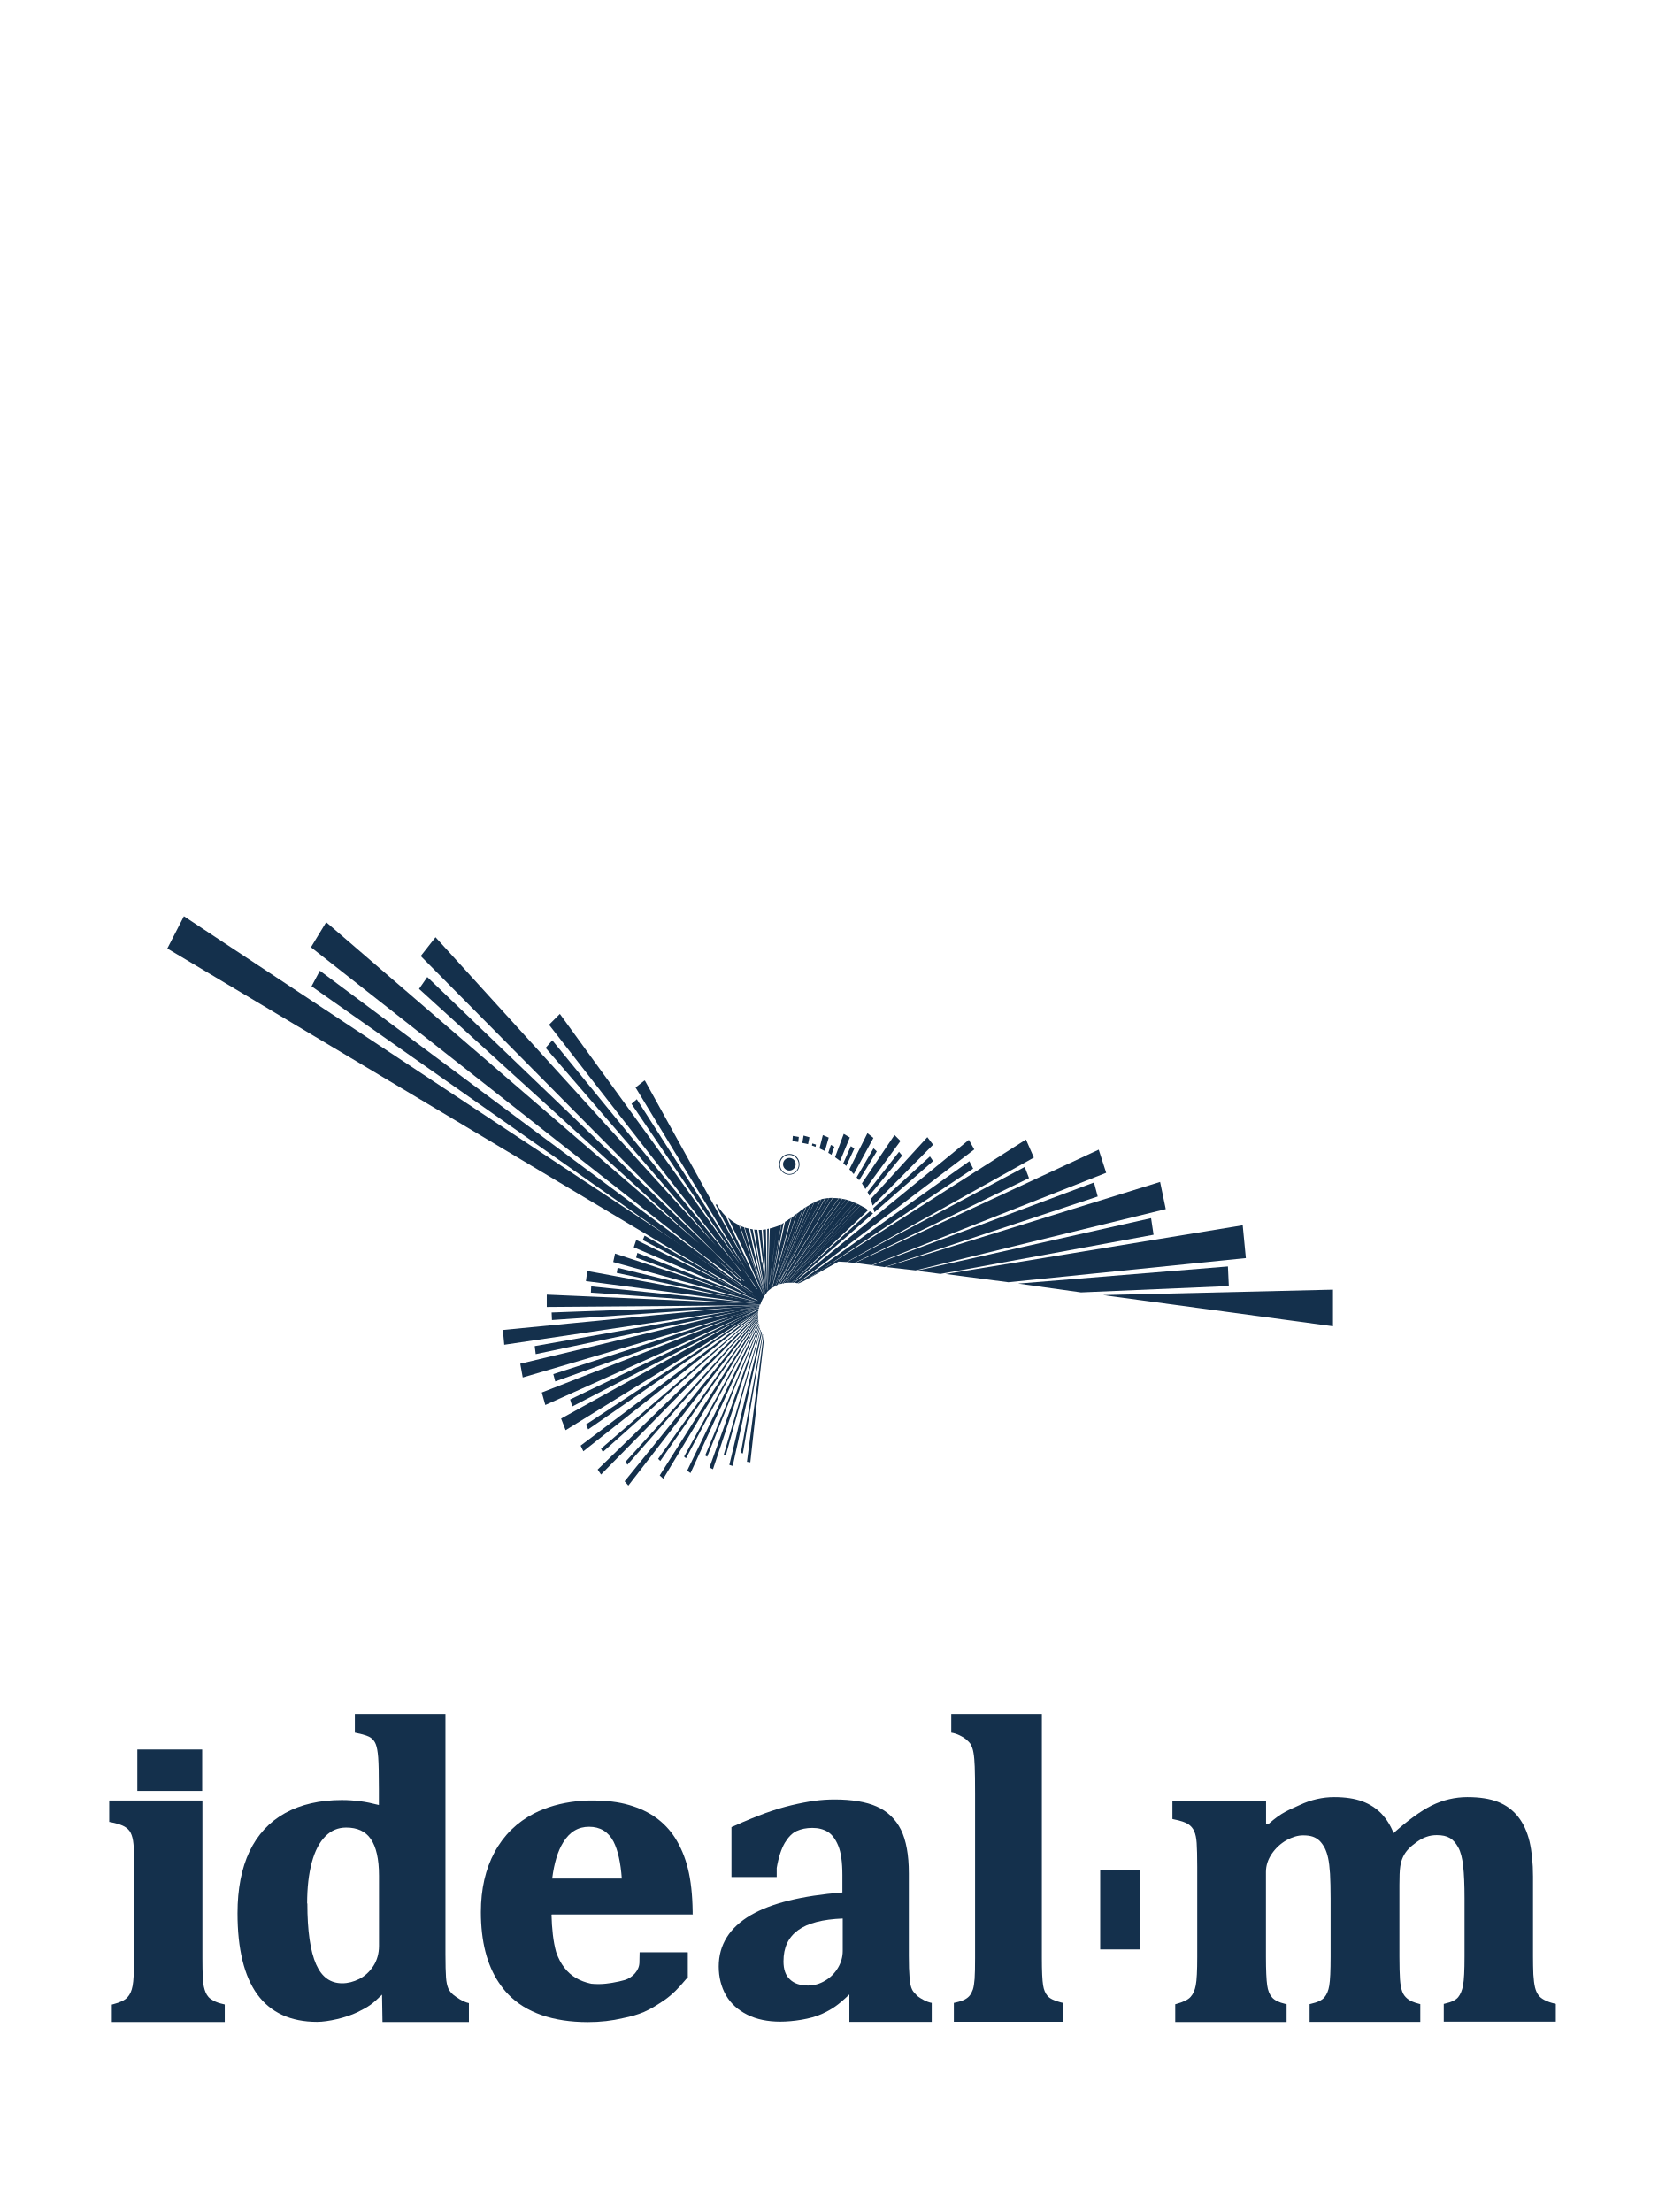
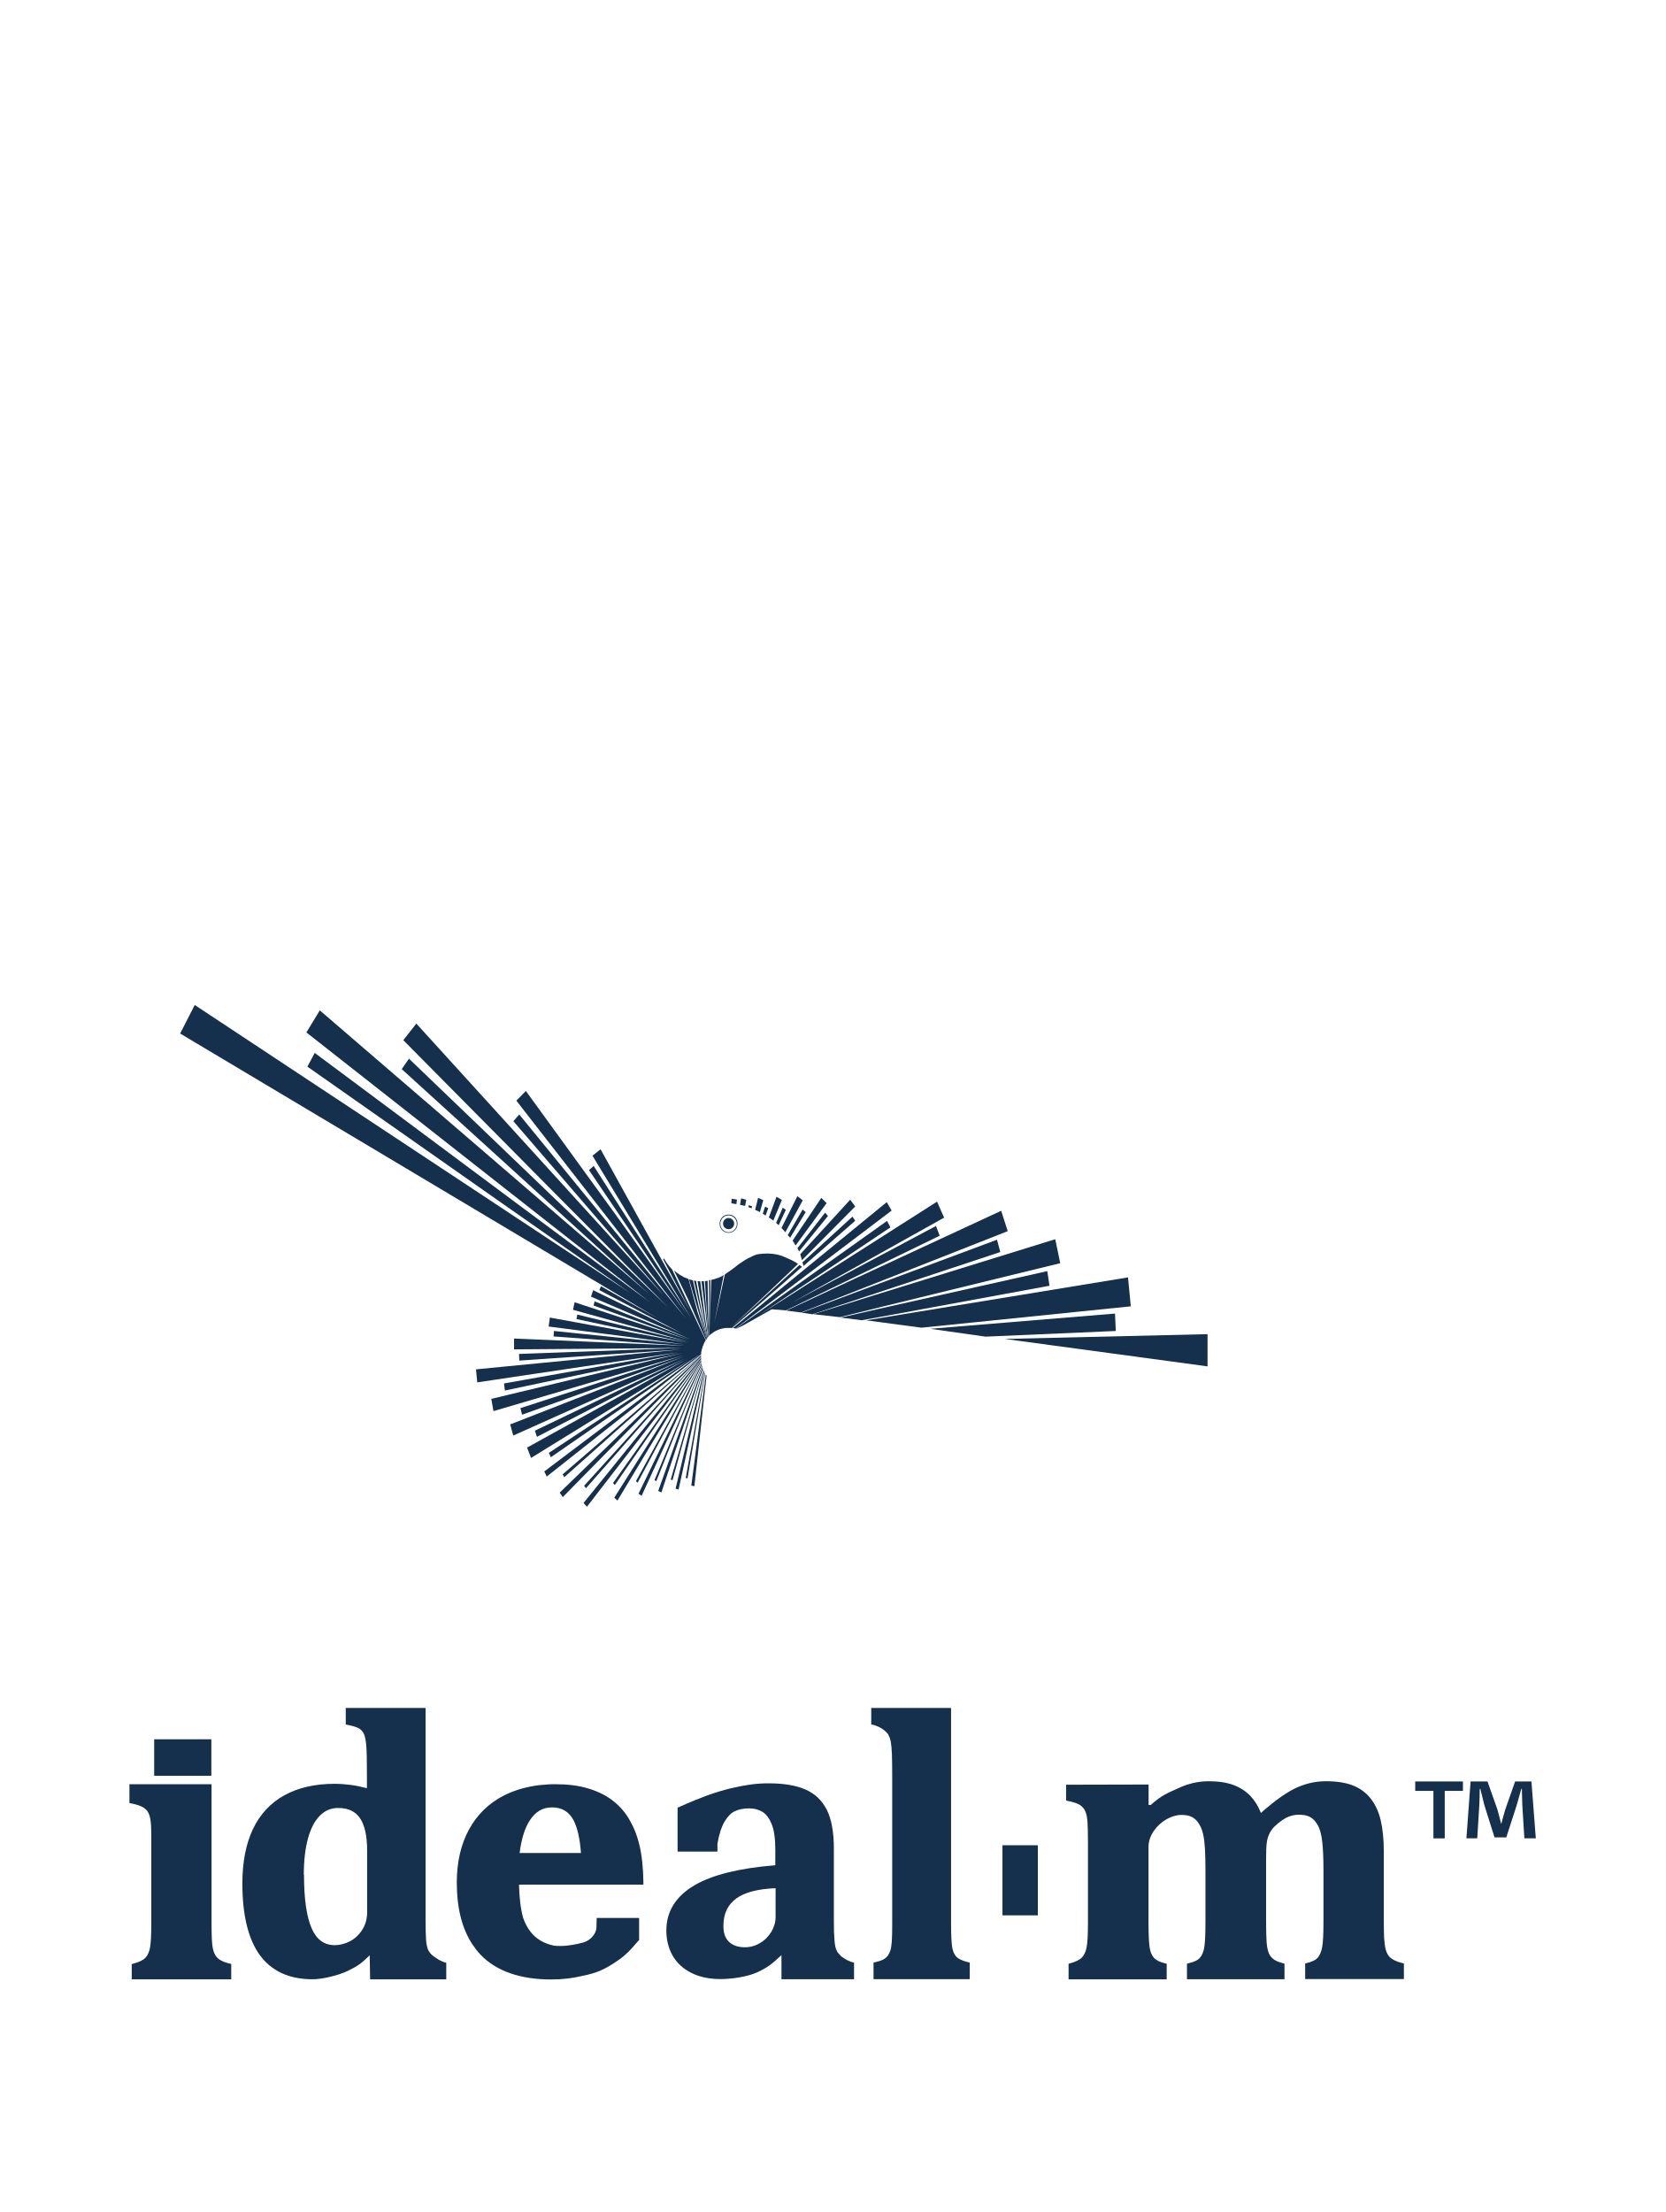
- <svg xmlns="http://www.w3.org/2000/svg" id="Layer_2" data-name="Layer 2" viewBox="0 0 147.58 196.04">
+ <svg xmlns="http://www.w3.org/2000/svg" id="Layer_2" data-name="Layer 2" viewBox="0 0 167.5 222.5">
  <g id="Layer_1-2" data-name="Layer 1">
    <g>
-       <rect x="97.51" y="165.72" width="3.56" height="7.05" fill="#14304C" />
-       <g>
-         <path d="M18.95,177.33c-.21-.11-.36-.22-.47-.34-.11-.13-.2-.27-.26-.42s-.12-.33-.16-.53-.07-.5-.09-.88c-.02-.39-.03-.94-.03-1.65v-13.94h-8.26v1.9l.12.02c.44.08.8.19,1.07.31.25.11.46.27.61.47.15.21.25.5.31.85.06.38.09.88.09,1.49v8.91c0,1.2-.04,2.04-.13,2.49-.08.43-.23.77-.46,1.01-.22.25-.65.45-1.26.61l-.12.03v1.54h10.01v-1.55l-.12-.03c-.36-.08-.65-.18-.86-.3Z" fill="#14304C" />
-         <rect x="12.17" y="155.05" width="5.75" height="3.67" fill="#14304C" />
-       </g>
-       <path d="M28.11,179.19c.94,0,2.56-.36,3.58-.86.97-.48,1.29-.69,2.17-1.55l.04,2.42h7.66v-1.67c-.56-.12-1.12-.53-1.36-.72-.2-.16-.37-.37-.47-.59-.1-.24-.17-.56-.2-.97-.03-.42-.05-1.12-.05-2.06v-21.29h-8.03v1.66l.19.04c.74.15,1.07.3,1.21.4.2.14.35.32.45.57.11.27.18.67.22,1.19.04.54.06,1.49.06,2.82v1.39c-.62-.16-1.16-.27-1.63-.33-.54-.07-1.1-.11-1.65-.11-1.95,0-3.64.39-5.02,1.15-1.4.77-2.46,1.92-3.17,3.41-.7,1.48-1.06,3.32-1.06,5.47,0,3.17.59,5.59,1.75,7.19,1.18,1.62,2.96,2.44,5.31,2.44ZM27.22,168.7c0-1.4.14-2.64.42-3.66.27-1,.67-1.77,1.2-2.3.52-.52,1.12-.77,1.84-.77.99,0,1.71.33,2.18,1.01.48.69.73,1.78.73,3.24v6.24c0,.67-.17,1.27-.5,1.78-.34.52-.76.9-1.25,1.15-.5.25-1.01.38-1.51.38-1.05,0-1.81-.55-2.31-1.67-.52-1.17-.78-2.99-.78-5.4h0Z" fill="#14304C" />
-       <path d="M86.03,154.61c.11.17.2.42.25.73.06.33.09.75.11,1.24.02.5.03,1.29.03,2.36v14.6c0,.79-.01,1.4-.04,1.83-.03.41-.08.72-.15.94-.08.22-.17.4-.27.53-.1.13-.24.25-.42.35-.19.11-.47.2-.82.28l-.18.04v1.67h9.68v-1.67l-.18-.04c-.59-.15-.99-.34-1.19-.57-.2-.23-.34-.55-.4-.95-.07-.43-.11-1.24-.11-2.41v-21.64h-8.03v1.66c.5.07,1.05.37,1.29.57.18.15.34.31.45.48Z" fill="#14304C" />
-       <path d="M66.54,169.73c-1.88,1.1-2.84,2.63-2.84,4.55,0,.95.22,1.81.64,2.55.43.74,1.07,1.32,1.9,1.73h0s0,0,0,0c.82.41,1.8.61,2.91.61s2.69-.22,3.69-.68c.95-.44,1.44-.78,2.44-1.73v2.43h7.3v-1.68c-.46-.07-1.02-.42-1.19-.55-.14-.1-.25-.25-.36-.36s-.19-.25-.26-.44c-.07-.2-.13-.51-.16-.94-.04-.44-.06-1.07-.06-1.89v-7.32c0-1.62-.24-2.92-.7-3.85-.48-.95-1.2-1.64-2.16-2.06-.93-.41-2.19-.62-3.72-.62-.59,0-1.2.04-1.79.12-.59.08-1.27.21-2.03.39-.74.18-1.51.41-2.29.69-.76.28-1.74.67-2.89,1.19l-.14.06v4.42h4.01v-.8c.16-.95.41-1.7.72-2.23.31-.51.66-.87,1.04-1.04.39-.18.86-.28,1.4-.28s.99.12,1.37.35c.37.23.68.64.92,1.22.25.6.37,1.47.37,2.6v1.55c-3.59.29-6.33.96-8.12,2.01ZM74.69,170.04v2.86c0,.53-.14,1.03-.42,1.5-.28.47-.66.86-1.14,1.14-.48.29-.99.43-1.52.43-.69,0-1.23-.18-1.61-.55-.38-.36-.56-.88-.56-1.59,0-1.23.42-2.13,1.3-2.77h0c.85-.62,2.18-.96,3.95-1.03Z" fill="#14304C" />
-       <path d="M61.39,169.65v-.24c-.02-1.48-.16-2.76-.42-3.8-.25-1.03-.65-1.96-1.16-2.76-.44-.68-1-1.27-1.66-1.75-.66-.48-1.47-.86-2.4-1.13h0s0,0,0,0c-.92-.27-2-.4-3.21-.4h0s-.06,0-.09,0c-.21,0-.43,0-.64.02-.21.01-.41.03-.61.05-.03,0-.06,0-.09,0-1.39.15-2.66.51-3.78,1.08-1.5.77-2.68,1.92-3.49,3.42-.81,1.49-1.22,3.28-1.22,5.32,0,2.59.54,4.68,1.59,6.25.25.37.52.72.83,1.04,1.57,1.62,3.96,2.46,7.07,2.46,1.11,0,2.14-.12,3.1-.35.67-.13,1.31-.31,1.85-.54.63-.27,1.23-.65,1.87-1.09.67-.47,1.18-1,1.76-1.69.04-.05.08-.1.13-.15l.07-.07.07-.07v-2.21l-.03-.02h-4.24l-.02.95c-.03.69-.63,1.31-1.29,1.51-.59.17-1.57.36-2.26.36-.27,0-.51,0-.73-.03-1.01-.22-1.81-.68-2.37-1.42-.3-.38-.54-.84-.73-1.39-.26-.93-.38-2.08-.41-3.3l.03-.03h12.51ZM52.21,161.9c.97,0,1.71.43,2.17,1.32.38.75.63,1.85.73,3.27h-6.17c.17-1.35.49-2.43.97-3.2.58-.94,1.33-1.39,2.3-1.39Z" fill="#14304C" />
-       <path d="M103.91,159.62v1.59l.12.03c.62.12,1.05.27,1.29.43.23.16.41.36.52.62.12.26.19.62.22,1.05.03.45.05,1.16.05,2.12v7.98c0,1.21-.04,2.06-.13,2.51-.08.43-.23.78-.46,1.03-.22.25-.64.45-1.25.62l-.11.03v1.57h9.87v-1.57l-.12-.03c-.56-.13-.96-.33-1.17-.58-.22-.25-.37-.61-.43-1.07-.07-.48-.11-1.32-.11-2.53v-7.52c0-.57.18-1.11.52-1.61.35-.51.79-.91,1.3-1.2.51-.28,1.01-.43,1.47-.43.35,0,.65.04.87.12.22.08.42.2.59.36.16.16.31.36.45.62.13.26.24.57.31.91.08.35.13.82.17,1.4.03.59.05,1.32.05,2.16v5.2c0,1.23-.04,2.09-.12,2.55-.07.44-.22.79-.43,1.04-.21.25-.61.44-1.19.57l-.12.03v1.57h9.81v-1.57l-.11-.03c-.47-.12-.82-.27-1.03-.45-.21-.17-.37-.38-.46-.64-.1-.27-.17-.63-.2-1.08-.03-.46-.05-1.13-.05-2.01v-6.34c0-.75.02-1.3.07-1.63.04-.32.13-.61.25-.87s.28-.49.48-.7.45-.42.75-.63c.28-.2.57-.36.85-.45.28-.1.58-.15.91-.15.48,0,.86.08,1.15.25.29.16.54.45.75.83.22.39.36.95.44,1.66.08.72.12,1.67.12,2.83v5.2c0,1.21-.04,2.07-.13,2.54-.08.45-.23.8-.43,1.05-.2.25-.59.44-1.16.57l-.12.03v1.57h9.93v-1.57l-.12-.03c-.34-.08-.64-.19-.89-.32-.23-.12-.41-.26-.53-.43-.13-.17-.23-.4-.3-.67-.07-.29-.12-.67-.15-1.16-.02-.49-.03-1.03-.03-1.59v-7.09c0-1.2-.11-2.25-.31-3.11-.21-.87-.55-1.61-1.02-2.2s-1.07-1.03-1.79-1.31c-.71-.28-1.62-.42-2.7-.42s-2.16.25-3.17.75c-.96.48-2.09,1.3-3.37,2.44-.27-.69-.63-1.25-1.05-1.7-.47-.49-1.04-.86-1.71-1.11-.67-.25-1.51-.38-2.51-.38s-2.05.23-3.04.7c-.96.45-1.58.62-2.78,1.69h-.21v-2.06" fill="#14304C" />
+       <path d="M74.08,121.12l.05-.46-.53-.08-.03.46c.17.02.34.05.51.08h0Z" fill="#14304c" />
+       <polygon points="75.07 120.68 74.55 120.54 74.44 121.19 74.95 121.3 75.07 120.68" fill="#14304c" />
+       <polygon points="76.78 120.72 76.26 120.49 75.96 121.69 76.44 121.92 76.78 120.72" fill="#14304c" />
+       <path d="M77.79,122.78l.86-2.08-.54-.32-.77,2.07c.15.1.3.21.44.32h0Z" fill="#14304c" />
+       <path d="M79,123.95h0s1.75-3.21,1.75-3.21l-.54-.42-1.6,3.2c.13.14.27.28.39.43Z" fill="#14304c" />
+       <path d="M79.85,124.98c.06.1.12.19.18.3h0s3.12-4.26,3.12-4.26l-.53-.53-2.89,4.3c.04.07.08.13.12.19Z" fill="#14304c" />
+       <polygon points="80.67 126.76 86.03 121.35 85.52 120.68 80.5 126.16 80.67 126.76" fill="#14304c" />
+       <polygon points="113.47 128.49 92.41 131.94 87.13 132.81 92.7 133.55 113.75 131.4 113.47 128.49" fill="#14304c" />
+       <polygon points="75.65 121.33 75.32 121.23 75.28 121.42 75.61 121.54 75.65 121.33" fill="#14304c" />
+       <path d="M77.02,122.25h0s.26-.72.26-.72l-.32-.15-.23.71c.09.05.18.1.28.17Z" fill="#14304c" />
+       <path d="M78.33,123.24h0s.72-1.55.72-1.55l-.31-.21-.67,1.53c.09.08.18.16.26.23Z" fill="#14304c" />
+       <path d="M79.25,124.25s.04.05.08.09l.02.02c.05.06.11.12.13.14h0s1.56-2.57,1.56-2.57l-.3-.27-1.5,2.58Z" fill="#14304c" />
+       <polygon points="80.22 125.55 80.38 125.88 83.29 122.31 83 121.98 80.22 125.55" fill="#14304c" />
+       <path d="M80.72,126.97c.02.06.03.12.05.17.02.06.03.13.06.2h0s5.2-4.55,5.2-4.55l-.28-.41-5.02,4.59Z" fill="#14304c" />
+       <path d="M89.69,121.77l-.49-.85-8.94,7.31-6.54,5.36c.1,0,.19.02.29.04h0s6.53-4.93,6.53-4.93l9.15-6.93Z" fill="#14304c" />
+       <path d="M71,134.81s.05-.08.08-.11l-.97-2.9h.01s0-.02,0-.02l-.86-3.13c-.12-.04-.24-.09-.39-.15l-.09-.04h0c-.3-.16-.58-.34-.83-.55-.02-.02-.05-.03-.07-.05h0s-.05-.04-.07-.05h0s1.38,2.83,1.38,2.83l1.83,4.16Z" fill="#14304c" />
+       <path d="M94.53,124.31l-.38-.99-14.38,7.65,15.2-8.49-.71-1.61-11.47,7.31-6.39,4.07,4.07-2.72,9.1-6.07-.34-.65-8.95,6.37-6.24,4.45s.02,0,.03,0c.01,0,.03,0,.04,0h0s.58-.27.58-.27l2.94-1.66.62.04.81.07,3.86-1.87,11.6-5.64Z" fill="#14304c" />
+       <path d="M65.18,140.89l-8.58,7.41.16.29,13.76-12.26s0-.02,0-.02c0,0,0-.01,0-.02h0s-5.34,4.61-5.34,4.61Z" fill="#14304c" />
+       <path d="M70.52,136.45h0s0-.07,0-.1h0s-5.39,5.23-5.39,5.23l-8.83,8.56.31.45,8.66-8.8,5.25-5.33Z" fill="#14304c" />
+       <polygon points="101.37 123.84 100.71 121.79 85.99 128.62 79.12 131.82 79.12 131.82 79.1 131.83 80.59 132.02 86.36 129.75 101.37 123.84" fill="#14304c" />
+       <polygon points="106.65 127.06 106.15 124.65 88.73 130.04 81.81 132.19 84.48 132.49 89.01 131.37 106.65 127.06" fill="#14304c" />
+       <polygon points="105.57 129.33 105.35 127.86 88.34 131.67 84.55 132.53 86.68 132.8 88.46 132.48 105.57 129.33" fill="#14304c" />
+       <path d="M66.1,141.35l-7.34,8.1.18.25,11.58-13.16s0-.03,0-.04c0,0,0-.02,0-.02h0s-4.41,4.87-4.41,4.87Z" fill="#14304c" />
+       <polygon points="100.29 124.7 85.8 130.1 80.65 132.03 80.65 132.03 80.63 132.04 81.72 132.2 100.62 125.94 100.29 124.7" fill="#14304c" />
+       <path d="M70.53,136.24s0-.03,0-.05c0,0,0,0,0-.02v-.02s0-.02,0-.02v-.02s0,0,0,0v-.04s.01-.08.02-.12v-.05s.02,0,.02,0c0,0,.01-.07.01-.07,0-.03,0-.05.02-.07v-.03s.02-.04.02-.06l.02-.06s.02-.08.02-.08c.08-.26.19-.5.33-.72l-3.38-7.12c-.07-.08-.16-.17-.24-.27-.02-.02-.04-.04-.06-.07-.22-.27-.4-.54-.51-.75l-.1.05,2.79,5.35-3.55-6.4-5.5-9.95-.05-.03-.79.63,9.97,16.42-3.98-6.21-5.87-9.18-.47.42,6.08,8.98,3.7,5.45-6.79-9.52-9.34-12.87-.96.97,17.07,21.93-7.15-8.76-9.63-11.78-.59.68,9.89,11.47,5.24,6.07-10.11-11.11-14.78-16.25-1.31,1.67,15.35,15.5,11.26,11.35-26.04-24.99-.73,1.05,24.83,22.57-13.44-11.58-19.63-16.9-1.35,2.22,20.22,15.89,14.29,11.22-13.8-10.25-19.87-14.8-.74,1.38,20.19,14.17,12.27,8.59-18.93-12.52-24.86-16.44-1.47,2.87,41.4,24.7,6.66,3.96-5.73-3.24-.16.39,8.37,4.39-8.99-4.38-.22.65,6.09,2.61,3.92,1.68-3.71-1.46-5.94-2.36-.1.42,5.98,2.16,3.58,1.3-4.43-1.47-7.04-2.32-.16.76,11.66,3.23-4.3-1.06-6.93-1.69-.08.45,6.96,1.49,4.18.89-5.36-.98-8.46-1.55-.12.9,8.52,1.11,5.14.69-4.83-.5-8.3-.85-.03.55,8.31.6,4.87.34-17.16-.73v1.09s10.58-.08,10.58-.08l6.38-.07-6.02.23-10.44.38.03.67,16.26-1.12-7.59.73-13.03,1.27.13,1.31,20.25-3.02-6.04,1.08-11.52,2.05.09.71,11.46-2.42,6.41-1.35-6.85,1.64-12.39,2.97.22,1.23,12.28-3.61,6.8-2-5.65,1.84-10.72,3.47.17.66,10.61-3.8,5.65-2.04-6.04,2.36-11.42,4.46.31,1.12,17.29-7.75-5.13,2.46-9.98,4.8.2.62,9.88-5.12,5.19-2.69-16.06,8.89.4,1.04,10.34-6.38,5.63-3.48-4.91,3.23-9.27,6.12.2.44,9.18-6.35,5.81-4.01-6.02,4.53-9.63,7.26.25.51,9.52-7.53,5.98-4.74Z" fill="#14304c" />
+       <path d="M70.52,136.65s0-.05,0-.07l-4.39,5.42-7.43,9.18.34.38,11.5-14.88v-.03Z" fill="#14304c" />
+       <path d="M70.3,131.49h0s0,0,0,0h0s-.6-2.7-.6-2.7c-.14-.03-.27-.07-.39-.1h0l.84,2.86.93,3.15s.03-.04.04-.06l-.81-3.1v-.04Z" fill="#14304c" />
+       <path d="M71,138.27l-.44,3.35-1.02,7.82.31.05.86-7.84.37-3.27s-.03-.05-.05-.08l-.02-.02Z" fill="#14304c" />
+       <path d="M70.85,138l-.02-.03s-.02-.04-.04-.07l-.91,3.76-1.92,8.08.3.09,1.78-8.13.81-3.7Z" fill="#14304c" />
+       <path d="M70.95,138.17s-.01-.02-.02-.03c0-.01-.01-.02-.03-.03l-.59,3.21-1.33,7.34.18.05,1.24-7.37.54-3.18Z" fill="#14304c" />
+       <path d="M71.18,128.83c-.09.02-.18.03-.27.04l.35,5.6s.04-.04.05-.06l-.08-2.47-.05-3.11Z" fill="#14304c" />
+       <path d="M80.7,127.44l-.29-.19-6.9,6.31,5.63-5.33,1.13-1.09s-.08-.06-.12-.09c-.09-.06-.18-.12-.3-.18,0,0,0,0-.01,0h0c-.05-.03-.11-.06-.16-.09-.03-.01-.06-.03-.08-.04-.08-.04-.15-.07-.22-.1l-.05-.02h0s0,0,0,0c-.09-.04-.18-.08-.27-.12l-.45-.19h0s-.03,0-.03,0c-.07-.02-.14-.04-.22-.07l-.06-.02h0s-.04-.01-.04-.01c-.08-.02-.15-.03-.21-.04h-.06c-.09-.03-.18-.04-.26-.05h-.07c-.15-.02-.31-.03-.46-.03h-.04s-.03,0-.03,0c-.08,0-.16,0-.24.01h-.06s-.02,0-.02,0c-.09,0-.18.02-.28.03h-.06s-.02,0-.02,0c-.09.01-.17.03-.24.04h-.02s-.02,0-.02,0l-.07.02c-.17.06-.35.13-.52.22l-.04.02-.06.03c-.08.04-.16.08-.26.13l-.06.03-.04.02c-.08.05-.17.1-.25.15l-.04.03-.06.04c-.07.05-.15.09-.21.14l-.05.03-.05.03c-.05.04-.11.07-.16.11-.12.1-.23.18-.34.27-.08.06-.16.12-.24.18,0,0-.17.13-.2.15l-.07.05c-.06.05-.13.09-.19.13-.12.08-.23.15-.33.22v.04s-.02,0-.02,0l-1.06,4.89.95-4.87s-.1.09-.17.13l-.04.02s-.07.04-.12.06c-.04.02-.09.04-.13.06-.05.02-.09.04-.14.05-.05.02-.1.04-.15.05-.05.02-.1.03-.15.05-.03,0-.06.02-.09.03-.08.02-.16.04-.24.06,0,0-.01,0-.02,0l-.17,4.96.08-4.95h-.06s-.06.03-.08.03v5.59c.13-.12.27-.24.42-.34l.03-.02c.08-.05.17-.11.27-.16h.03c.06-.04.12-.07.16-.08h0s.03-.01.03-.01h0s.13-.05.13-.05l.05-.02c.05-.02.11-.03.16-.04h.02s.01-.01.01-.01h.02s.03-.01.05-.01l.1-.02c.05,0,.11-.02.16-.03,0,0,0,0,.01,0h.01s0,0,0,0h.02s.03,0,.04,0h.06s.09,0,.09,0c.05,0,.09,0,.14,0,0,0,.01,0,.03,0,0,0,.01,0,.02,0,0,0,.01,0,.02,0,0,0,.01,0,.02,0,0,0,0,0,.02,0,0,0,.01,0,.02,0,.05,0,.09,0,.14,0h.04s5.05-4.4,5.05-4.4l1.98-1.75Z" fill="#14304c" />
+       <path d="M70.45,128.88c-.08,0-.17,0-.26-.01h-.02s.99,5.72.99,5.72c.02-.02.03-.04.05-.06h0s-.4-2.76-.4-2.76l-.37-2.88Z" fill="#14304c" />
+       <path d="M70.62,128.88h-.06s.42,3.24.42,3.24l.25,2.38s.02-.02.03-.03l-.45-5.6c-.06,0-.13,0-.19.01Z" fill="#14304c" />
+       <path d="M70.03,128.84s-.06,0-.09-.01h-.01s-.08-.02-.13-.02l.73,3.2.59,2.62s.02-.03.03-.04l-.54-2.6-.59-3.14Z" fill="#14304c" />
+       <path d="M70.56,137.09s0-.02,0-.04c0,0,0-.02,0-.03l-2.33,4.21-4.26,7.76.17.15,4.18-7.84,2.24-4.2Z" fill="#14304c" />
+       <path d="M70.6,137.28h0s-.01-.07-.03-.11l-2.21,4.56-4.13,8.52.31.21,3.97-8.64,2.09-4.54Z" fill="#14304c" />
+       <path d="M70.75,137.84v-.04s0,0,0,0c0-.02-.02-.04-.03-.06l-1.06,3.59-2.19,7.49.18.07,2.09-7.53,1-3.52Z" fill="#14304c" />
+       <path d="M67.38,141.37l3.14-4.56s0-.03,0-.05c0-.01,0-.02,0-.04l-3.24,4.55-5.62,7.91.19.19,5.54-8.02Z" fill="#14304c" />
+       <path d="M70.54,136.96v-.03s0-.04-.02-.07l-3.15,4.97-5.58,8.82.32.29,5.4-8.97,3.03-5.01Z" fill="#14304c" />
+       <path d="M70.64,137.44s0-.02,0-.03c0-.01,0-.02-.02-.04l-1.63,3.91-3.15,7.6.18.11,3.06-7.68,1.57-3.88Z" fill="#14304c" />
+       <path d="M70.7,137.64s-.01-.04-.02-.06h0s-.02-.05-.02-.05l-1.48,4.14-2.97,8.3.32.15,2.8-8.37,1.37-4.1Z" fill="#14304c" />
+       <polygon points="112.16 132.13 93.57 133.66 99.14 134.45 112.24 133.88 112.16 132.13" fill="#14304c" />
+       <polygon points="121.47 134.2 101.07 134.68 121.47 137.44 121.47 134.2" fill="#14304c" />
+       <path d="M73.29,124.01c.49,0,.9-.4.9-.92s-.39-.92-.9-.92-.9.4-.9.92.4.92.9.92ZM73.29,122.25c.45,0,.83.38.83.85s-.37.85-.83.85-.83-.38-.83-.85.37-.85.83-.85Z" fill="#14304c" />
+       <path d="M73.29,123.64c.31,0,.56-.25.56-.56s-.25-.56-.56-.56-.56.25-.56.56.25.56.56.56Z" fill="#14304c" />
    </g>
    <g>
-       <path d="M74.97,106.3l-1.83,2.41-3.72,5.03s.01,0,.02,0l4.55-5.79,1.28-1.55c-.1-.03-.2-.06-.29-.09Z" fill="#14304C" />
-       <path d="M75.72,106.58l-1.41,1.61-4.67,5.51s.02,0,.03,0l4.52-5.04,1.8-1.96c-.09-.04-.18-.08-.27-.12Z" fill="#14304C" />
-       <path d="M76.34,106.87s-.06-.03-.08-.04l-1.92,2.02-4.53,4.84s.02,0,.02,0l5.68-5.73,1.01-.98c-.06-.03-.12-.07-.18-.1Z" fill="#14304C" />
-       <path d="M74.35,106.2l-1.36,1.96-3.72,5.61s.01,0,.02,0l3.64-5.17,1.72-2.36c-.1-.02-.2-.03-.3-.04Z" fill="#14304C" />
-       <path d="M67.67,118.38l-.44,3.35-1.03,7.82.3.05.86-7.84.37-3.27s-.05-.07-.07-.11Z" fill="#14304C" />
-       <path d="M67.47,118l-.91,3.76-1.92,8.07.3.09,1.78-8.13.81-3.69s-.04-.07-.05-.1Z" fill="#14304C" />
-       <path d="M67.33,117.63l-1.48,4.14-2.97,8.29.31.15,2.79-8.37,1.37-4.1s-.02-.07-.03-.11Z" fill="#14304C" />
-       <path d="M67.24,117.27l-2.21,4.56-4.13,8.51.3.21,3.97-8.63,2.09-4.54s-.02-.07-.02-.11Z" fill="#14304C" />
-       <path d="M67.2,116.97l-3.15,4.97-5.58,8.82.32.29,5.4-8.97,3.03-5.01s0-.06-.01-.1Z" fill="#14304C" />
-       <path d="M67.18,116.68l-4.39,5.42-7.43,9.18.33.38,7.25-9.38,4.25-5.49s0-.07,0-.1Z" fill="#14304C" />
-       <path d="M67.25,115.97l-1.77.62-6.04,2.36-11.42,4.46.31,1.11,11.26-5.05,6.03-2.7,1.61-.77s0-.03,0-.04Z" fill="#14304C" />
-       <path d="M67.28,115.84l-1.93.41-6.85,1.64-12.39,2.97.22,1.22,12.28-3.61,6.8-1.99,1.86-.61s0-.02,0-.03Z" fill="#14304C" />
-       <path d="M67.31,115.72l-2.12.15-7.59.73-13.03,1.27.12,1.31,12.96-1.93,7.51-1.12,2.14-.39s0-.01,0-.02Z" fill="#14304C" />
-       <path d="M70.75,101.21l.05-.45-.53-.09-.04.46c.17.02.34.05.51.08Z" fill="#14304C" />
-       <polygon points="71.62 101.4 71.74 100.79 71.22 100.64 71.11 101.29 71.62 101.4" fill="#14304C" />
-       <polygon points="73.11 102.01 73.45 100.82 72.93 100.6 72.63 101.78 73.11 102.01" fill="#14304C" />
-       <path d="M74.46,102.88l.86-2.07-.54-.32-.77,2.07c.15.1.3.21.44.32Z" fill="#14304C" />
-       <path d="M75.67,104.05l1.74-3.2-.53-.42-1.6,3.2c.13.14.26.28.39.43Z" fill="#14304C" />
-       <path d="M76.7,105.38l3.11-4.26-.53-.53-2.89,4.29c.12.19.21.32.31.5Z" fill="#14304C" />
-       <path d="M75.27,106.39l-1.23,1.5-4.56,5.83c.07-.01.13-.02.2-.03l4.64-5.5,1.41-1.61-.45-.19Z" fill="#14304C" />
-       <path d="M76.82,107.15c-.1-.07-.21-.13-.32-.2l-1.02,1-5.64,5.73c.07,0,.13,0,.2,0,.02,0,.03,0,.04,0,.01,0,.03,0,.04,0,.01,0,.02,0,.04,0l5.65-5.35,1.13-1.08s-.08-.06-.12-.09Z" fill="#14304C" />
-       <polygon points="77.34 106.85 82.7 101.45 82.19 100.78 77.18 106.26 77.34 106.85" fill="#14304C" />
-       <path d="M85.87,101.02l-8.95,7.31-6.54,5.36c.1,0,.2.02.29.04l6.53-4.93,9.15-6.93-.48-.85Z" fill="#14304C" />
-       <polygon points="91.63 102.59 90.93 100.99 79.46 108.29 72.84 112.51 71.48 113.41 74.31 111.81 75.04 111.85 79.85 109.16 91.63 102.59" fill="#14304C" />
-       <polygon points="98.04 103.94 97.38 101.89 82.67 108.72 75.77 111.93 77.26 112.12 83.03 109.85 98.04 103.94" fill="#14304C" />
-       <polygon points="103.32 107.16 102.82 104.75 85.4 110.15 78.48 112.29 81.15 112.59 85.68 111.47 103.32 107.16" fill="#14304C" />
-       <polygon points="110.14 108.59 89.08 112.05 83.8 112.91 89.37 113.64 110.42 111.5 110.14 108.59" fill="#14304C" />
-       <path d="M67.58,118.22l-.59,3.21-1.33,7.33.18.05,1.24-7.36.54-3.17s-.02-.04-.04-.06Z" fill="#14304C" />
-       <path d="M67.4,117.83l-1.06,3.59-2.19,7.49.18.07,2.09-7.53,1.01-3.55s-.02-.05-.03-.07Z" fill="#14304C" />
-       <path d="M67.28,117.48l-1.63,3.91-3.15,7.6.18.11,3.06-7.67,1.57-3.88s-.01-.04-.02-.06Z" fill="#14304C" />
-       <path d="M67.22,117.13l-2.33,4.21-4.26,7.75.17.15,4.18-7.84,2.24-4.2s0-.04,0-.07Z" fill="#14304C" />
-       <path d="M67.19,116.83l-3.24,4.55-5.62,7.91.19.19,5.54-8.01,3.14-4.56s0-.05,0-.08Z" fill="#14304C" />
-       <path d="M67.18,116.58l-4.41,4.88-7.34,8.1.18.25,7.25-8.24,4.33-4.92s0-.05,0-.07Z" fill="#14304C" />
-       <path d="M67.21,116.22l-.91.56-5.1,3.36-9.27,6.11.2.43,9.17-6.35,5.9-4.08s0-.03,0-.04Z" fill="#14304C" />
-       <polygon points="65.63 116.78 60.51 119.24 50.53 124.03 50.72 124.65 60.61 119.53 65.8 116.84 67.06 116.14 65.63 116.78" fill="#14304C" />
-       <polygon points="65.41 116.47 59.76 118.31 49.04 121.78 49.21 122.43 59.82 118.63 65.48 116.59 66.99 116.01 65.41 116.47" fill="#14304C" />
-       <polygon points="65.17 116.13 58.9 117.25 47.39 119.3 47.48 120.01 58.94 117.59 65.35 116.25 66.91 115.87 65.17 116.13" fill="#14304C" />
-       <polygon points="65.36 115.71 59.33 115.94 48.89 116.32 48.92 116.99 59.35 116.27 65.19 115.87 66.91 115.7 65.36 115.71" fill="#14304C" />
-       <polygon points="65.75 115.39 60.7 114.86 52.4 114.01 52.37 114.56 60.68 115.15 65.55 115.49 67.04 115.55 65.75 115.39" fill="#14304C" />
-       <polygon points="65.96 115.11 61.67 114.05 54.74 112.36 54.66 112.81 61.63 114.3 65.81 115.2 67.16 115.44 65.96 115.11" fill="#14304C" />
-       <polygon points="67.13 115.3 66.34 114.95 62.43 113.4 56.49 111.04 56.38 111.46 62.36 113.62 66.16 115 67.19 115.33 67.13 115.3" fill="#14304C" />
-       <polygon points="67 115.22 66.34 114.96 67.13 115.3 67 115.22" fill="#14304C" />
-       <polygon points="57.13 109.51 56.97 109.9 62.61 112.86 65.82 114.55 62.36 112.47 57.13 109.51" fill="#14304C" />
-       <polygon points="62.01 111.1 48.21 100.83 28.35 86.03 27.61 87.41 47.8 101.58 60.82 110.71 65.22 113.62 62.01 111.1" fill="#14304C" />
-       <polygon points="72 101.34 71.96 101.52 72.28 101.64 72.32 101.44 72 101.34" fill="#14304C" />
-       <path d="M73.69,102.35l.26-.72-.31-.16-.23.7c.1.05.19.11.28.17Z" fill="#14304C" />
-       <path d="M75,103.34l.72-1.55-.31-.21-.67,1.52c.09.07.17.15.26.23Z" fill="#14304C" />
-       <path d="M77.42,101.77l-1.5,2.58s.18.2.23.25l1.56-2.56-.29-.27Z" fill="#14304C" />
-       <path d="M74.67,106.24l-1.69,2.33-3.64,5.19s.08-.02.12-.02l3.69-5.02,1.82-2.41s-.03,0-.04-.01c-.09-.02-.17-.04-.26-.05Z" fill="#14304C" />
-       <path d="M75.99,106.7l-1.77,1.94-4.52,5.05s.09,0,.14,0l4.53-4.85,1.89-2.01c-.09-.04-.18-.09-.26-.13Z" fill="#14304C" />
-       <polygon points="77.05 105.97 79.96 102.42 79.68 102.08 76.89 105.65 77.05 105.97" fill="#14304C" />
-       <path d="M77.09,107.35l-1.87,1.71-5.05,4.62c.06,0,.12,0,.18,0l5.05-4.4,1.98-1.74-.28-.19Z" fill="#14304C" />
-       <path d="M77.5,107.44l5.2-4.54-.28-.41-5.02,4.59c.04.13.06.25.11.37Z" fill="#14304C" />
-       <path d="M85.9,102.92l-8.95,6.37-6.24,4.44s.05,0,.08.01l.46-.21,1.59-1.01,4.31-2.88,9.1-6.07-.33-.65Z" fill="#14304C" />
-       <polygon points="71.25 113.52 71.48 113.4 72.84 112.44 71.25 113.52" fill="#14304C" />
-       <polygon points="91.2 104.41 90.82 103.42 79.39 109.51 75.06 111.86 75.74 111.92 79.6 110.05 91.2 104.41" fill="#14304C" />
-       <polygon points="97.29 106.04 96.96 104.8 82.47 110.21 77.3 112.14 78.39 112.3 82.65 110.89 97.29 106.04" fill="#14304C" />
-       <polygon points="102.24 109.43 102.02 107.96 85.01 111.78 81.22 112.62 83.35 112.9 85.13 112.58 102.24 109.43" fill="#14304C" />
-       <polygon points="108.83 112.24 90.24 113.76 95.81 114.54 108.91 113.98 108.83 112.24" fill="#14304C" />
-       <polygon points="118.14 117.54 118.14 114.3 97.75 114.78 118.14 117.54" fill="#14304C" />
+       <rect x="100.84" y="185.61" width="3.56" height="7.05" fill="#14304c" />
      <g>
-         <path d="M69.96,104.11c.49,0,.9-.4.9-.92s-.39-.92-.9-.92-.9.4-.9.92.4.92.9.92ZM69.96,102.35c.45,0,.83.38.83.85s-.37.85-.83.85-.83-.38-.83-.85.37-.85.83-.85Z" fill="#14304C" />
-         <path d="M69.96,103.74c.31,0,.56-.25.56-.56s-.25-.56-.56-.56-.56.25-.56.56.25.56.56.56Z" fill="#14304C" />
+         <path d="M22.29,197.23c-.21-.11-.36-.22-.47-.34-.11-.13-.2-.27-.26-.42s-.12-.33-.16-.53-.07-.5-.09-.88c-.02-.39-.03-.94-.03-1.65v-13.94h-8.26v1.9l.12.02c.44.08.8.19,1.07.31.25.11.46.27.61.47.15.21.25.5.31.85.06.38.09.88.09,1.49v8.91c0,1.2-.04,2.04-.13,2.49-.08.43-.23.77-.46,1.01-.22.25-.65.45-1.26.61l-.12.03v1.54h10.01v-1.55l-.12-.03c-.36-.08-.65-.18-.86-.3Z" fill="#14304c" />
+         <rect x="15.51" y="174.95" width="5.75" height="3.67" fill="#14304c" />
      </g>
-       <path d="M69.09,108.57l-.83,5.47.99-5.55c-.05.03-.1.05-.15.07Z" fill="#14304C" />
-       <path d="M68.51,114.08l1.94-6.04.19-.5c-.09.07-.17.13-.26.19l-.27.81-1.61,5.54s0,0,0,0Z" fill="#14304C" />
-       <path d="M69.58,108.28l-1.26,5.78c.42-1.92.85-3.85,1.26-5.78h0Z" fill="#14304C" />
-       <path d="M71.83,106.74l-.78,1.83-2.29,5.38s0,0,0,0l3.4-7.38c-.11.05-.22.11-.33.17Z" fill="#14304C" />
-       <path d="M71.19,107.13l-.41,1.02-2.13,5.85s0,0,0,0l2.16-5.48.63-1.56c-.09.06-.17.11-.26.17Z" fill="#14304C" />
-       <path d="M69.89,108.09l-1.47,6.03,1.55-5.73.14-.46c-.07.05-.15.11-.22.16Z" fill="#14304C" />
-       <path d="M67.2,116.26l-6.11,4.6-9.63,7.26.24.5,9.51-7.53,5.97-4.74s0-.06.01-.09Z" fill="#14304C" />
-       <path d="M67.19,116.37l-5.34,4.62-8.58,7.4.16.29,8.49-7.56,5.27-4.7s0-.04,0-.05Z" fill="#14304C" />
-       <path d="M67.19,116.44l-5.39,5.24-8.83,8.56.3.44,8.66-8.8,5.25-5.33s0-.07,0-.11Z" fill="#14304C" />
-       <path d="M67.23,116.07l-.17.07-1.26.7-5.52,3.05-10.55,5.83.4,1.03,10.34-6.38,5.83-3.6h0s.91-.56.91-.56c0-.05.01-.1.02-.15Z" fill="#14304C" />
-       <path d="M67.33,115.64l-1.97.07h1.55s.42-.05.42-.05c0,0,0-.01,0-.02Z" fill="#14304C" />
-       <path d="M67.32,115.66l-.4.04h-.02s-1.72.17-1.72.17l2.12-.15s.01-.04.02-.06Z" fill="#14304C" />
-       <path d="M67.28,115.84s.02-.06.03-.1l-2.14.39,1.74-.26-1.56.37,1.93-.41Z" fill="#14304C" />
-       <path d="M67.25,115.97s.01-.07.02-.1l-1.86.61,1.57-.47-1.5.58,1.77-.62Z" fill="#14304C" />
-       <path d="M72.18,106.55l-.66,1.41-2.79,6c.06-.03.12-.05.18-.08l2.9-5.75.96-1.83c-.2.07-.4.16-.59.25Z" fill="#14304C" />
-       <path d="M72.83,106.28s-.02,0-.03,0l-.98,1.82-2.9,5.76s0,0,.01,0l2.88-5.34,1.3-2.3c-.08.01-.16.03-.24.04-.02,0-.03,0-.05.01Z" fill="#14304C" />
-       <path d="M73.49,106.18l-1.46,2.44-.12.21.12-.21,1.44-2.44c-.11,0-.22.02-.33.04l-1.29,2.28-2.88,5.36s.08-.03.13-.05l.25-.44,3.33-5.45,1.12-1.76c-.1,0-.2,0-.3.01Z" fill="#14304C" />
-       <path d="M73.82,106.17l-1.09,1.72-3.61,5.92c.06-.02.13-.04.19-.05l3.69-5.64,1.33-1.92c-.17-.02-.34-.02-.51-.02Z" fill="#14304C" />
-       <path d="M67.9,114.6c.15-.18.33-.33.53-.47v-.02s1.53-6.07,1.53-6.07c-.12.09-.25.17-.38.24l-1.24,5.78-.03.15s0,0-.01,0l.04-.17,1.12-5.68s0,0,0,0c-.06.06-.13.1-.2.15l-.91,5.15.8-5.09s-.1.04-.14.06c-.05.02-.09.04-.14.05-.05.02-.1.04-.15.05-.05.02-.1.03-.15.05-.03,0-.06.02-.09.03-.08.02-.15.04-.23.06,0,0-.01,0-.02,0l-.17,4.88.02-1.53.06-3.33s-.09.02-.14.03v3.29s.02,2.08.02,2.08c0,.01,0,.02,0,.04,0,0-.01.01-.02.02l-.07-2.29-.05-3.11c-.09.02-.18.03-.27.04l.19,3.1.14,2.35-.19-2.22-.25-3.22c-.08,0-.16,0-.25,0l.42,3.23.25,2.38ZM68.8,109.09l-.59,4.72h-.02l.61-4.72ZM68.5,110.78l-.31,3.04h-.01l.33-3.04Z" fill="#14304C" />
-       <path d="M71.47,106.95l-.62,1.54-2.17,5.39,2.08-5.69.38-1.01c-.05.04-.11.07-.16.11-.12.09-.24.19-.35.28l-.16.5-1.53,4.65,1.25-4.21.23-.79s-.03.02-.04.03c-.07.05-.14.11-.22.16l-.14.54-1.57,5.68h0c.09-.05.18-.1.27-.15l2.31-5.39.78-1.83c-.11.06-.22.13-.33.19Z" fill="#14304C" />
-       <path d="M67.49,111.86h0s-.37-2.87-.37-2.87c-.09,0-.19,0-.28-.02l.51,2.93.48,2.77h0s-.53-2.59-.53-2.59h0s-.59-3.13-.59-3.13c-.08-.01-.15-.02-.22-.04l.73,3.2.58,2.6h-.01s-.81-3.12-.81-3.12h0s0,0,0,0h0s0,0,0,0l-.6-2.7c-.13-.03-.26-.06-.38-.1l.84,2.86.92,3.12h0s-.95-2.86-.95-2.86h0s0-.01,0-.01h0s0,0,0,0l-.86-3.13c-.13-.04-.26-.09-.38-.15l1.17,3.32,1,2.82.02.05h-.01s-.01-.03-.01-.03l-2.25-6.21c-.3-.14-.58-.32-.83-.54-.05-.03-.1-.07-.14-.1l1.38,2.83,1.71,3.88.08.18s0,0,0-.01l-.19-.34-3.16-6.65c-.08-.08-.16-.17-.24-.27-.02-.02-.04-.04-.06-.07-.2-.24-.4-.52-.51-.75l-.1.05,2.32,4.45.58,1.11-3.66-6.6-5.5-9.95-.05-.03-.79.62,5.89,9.71,3.96,6.54-.38-.6.14.23-3.63-5.66-5.87-9.18-.47.41,6.08,8.98,3.7,5.45-6.79-9.53-9.34-12.87-.96.96,9.72,12.48,6.72,8.64.62.76s0,0,0,0l-.03.03-.59-.77-6.52-7.98-9.63-11.78-.59.67,9.89,11.47,5.23,6.08-10.11-11.11-14.77-16.25-1.31,1.67,15.35,15.5,10.73,10.81,2.6,2.49s-.01,0-.02.01h-.01s-2.12-2.02-2.12-2.02l-.45-.46-10.38-9.96-15.12-14.51-.73,1.05,15.45,14.04,9.38,8.53-13.44-11.58-19.62-16.9-1.35,2.22,20.22,15.9,14.28,11.22,2.6,1.94.6.5,1.43,1.01v.02l-1.1-.72-.32-.26-4.39-2.93,5.82,4.12s0,0,0,.01l-5.85-4.1-19.69-13.02-24.86-16.44-1.47,2.86,41.4,24.7,6.16,3.67.33.19,1.32.74,1.81,1.11.25.13s-.02.02-.02.03l-.05-.03-3.66-1.79-5.98-2.92-.22.65,6.09,2.61,4.12,1.77.59.24.07.04h0s.13.08.13.08h.01s-.02,0-.02,0l.04.02-.63-.2-.37-.13-4.65-1.55-7.04-2.32-.16.75,7.11,1.97,4.55,1.27,1.24.31s0,0,0,0l-1.24-.29,1.2.32h.03s0,0,0,0h0s-.02,0-.02,0l-1.03-.18-.32-.07-5.37-.98-8.45-1.56-.12.9,8.52,1.11,5.36.72,1.44.15h0s-1.44-.14-1.44-.14l1.29.16h.17s0,0,0,0h-.16s-.01,0-.01,0l-1.36-.05h-.13s-6.56-.29-6.56-.29l-10.59-.46v1.09s10.58-.08,10.58-.08l6.38-.06,1.97-.07c.12-.38.3-.73.55-1.03l-.39-2.76ZM65.68,113.59l-2.34-2.12,2.38,2.05s-.05.04-.04.07ZM65.7,112.24l1.33,1.87.07.11s-.03.01-.04.02l-1.36-2ZM66.68,114.79s0,0,.01,0l.47.33h0s-.48-.33-.48-.33Z" fill="#14304C" />
+       <path d="M31.44,199.09c.94,0,2.56-.36,3.58-.86.97-.48,1.29-.69,2.17-1.55l.04,2.42h7.66v-1.67c-.56-.12-1.12-.53-1.36-.72-.2-.16-.37-.37-.47-.59-.1-.24-.17-.56-.2-.97-.03-.42-.05-1.12-.05-2.06v-21.29h-8.03v1.66l.19.04c.74.15,1.07.3,1.21.4.2.14.35.32.45.57.11.27.18.67.22,1.19.04.54.06,1.49.06,2.82v1.39c-.62-.16-1.16-.27-1.63-.33-.54-.07-1.1-.11-1.65-.11-1.95,0-3.64.39-5.02,1.15-1.4.77-2.46,1.92-3.17,3.41-.7,1.48-1.06,3.32-1.06,5.47,0,3.17.59,5.59,1.75,7.19,1.18,1.62,2.96,2.44,5.31,2.44ZM30.56,188.59c0-1.4.14-2.64.42-3.66.27-1,.67-1.77,1.2-2.3.52-.52,1.12-.77,1.84-.77.99,0,1.71.33,2.18,1.01.48.69.73,1.78.73,3.24v6.24c0,.67-.17,1.27-.5,1.78-.34.52-.76.9-1.25,1.15-.5.25-1.01.38-1.51.38-1.05,0-1.81-.55-2.31-1.67-.52-1.17-.78-2.99-.78-5.4h0Z" fill="#14304c" />
+       <path d="M89.36,174.51c.11.17.2.42.25.73.06.33.09.75.11,1.24.02.5.03,1.29.03,2.36v14.6c0,.79-.01,1.4-.04,1.83-.03.41-.08.72-.15.94-.08.22-.17.4-.27.53-.1.13-.24.25-.42.35-.19.11-.47.2-.82.28l-.18.04v1.67h9.68v-1.67l-.18-.04c-.59-.15-.99-.34-1.19-.57-.2-.23-.34-.55-.4-.95-.07-.43-.11-1.24-.11-2.41v-21.64h-8.03v1.66c.5.07,1.05.37,1.29.57.18.15.34.31.45.48Z" fill="#14304c" />
+       <path d="M69.87,189.63c-1.88,1.1-2.84,2.63-2.84,4.55,0,.95.22,1.81.64,2.55.43.74,1.07,1.32,1.9,1.73h0s0,0,0,0c.82.41,1.8.61,2.91.61s2.69-.22,3.69-.68c.95-.44,1.44-.78,2.44-1.73v2.43h7.3v-1.68c-.46-.07-1.02-.42-1.19-.55-.14-.1-.25-.25-.36-.36s-.19-.25-.26-.44c-.07-.2-.13-.51-.16-.94-.04-.44-.06-1.07-.06-1.89v-7.32c0-1.62-.24-2.92-.7-3.85-.48-.95-1.2-1.64-2.16-2.06-.93-.41-2.19-.62-3.72-.62-.59,0-1.2.04-1.79.12-.59.08-1.27.21-2.03.39-.74.18-1.51.41-2.29.69-.76.28-1.74.67-2.89,1.19l-.14.06v4.42h4.01v-.8c.16-.95.41-1.7.72-2.23.31-.51.66-.87,1.04-1.04.39-.18.86-.28,1.4-.28s.99.12,1.37.35c.37.23.68.64.92,1.22.25.6.37,1.47.37,2.6v1.55c-3.59.29-6.33.96-8.12,2.01ZM78.02,189.94v2.86c0,.53-.14,1.03-.42,1.5-.28.47-.66.86-1.14,1.14-.48.29-.99.43-1.52.43-.69,0-1.23-.18-1.61-.55-.38-.36-.56-.88-.56-1.59,0-1.23.42-2.13,1.3-2.77h0c.85-.62,2.18-.96,3.95-1.03Z" fill="#14304c" />
+       <path d="M64.72,189.55v-.24c-.02-1.48-.16-2.76-.42-3.8-.25-1.03-.65-1.96-1.16-2.76-.44-.68-1-1.27-1.66-1.75-.66-.48-1.47-.86-2.4-1.13h0s0,0,0,0c-.92-.27-2-.4-3.21-.4h0s-.06,0-.09,0c-.21,0-.43,0-.64.02-.21.01-.41.03-.61.05-.03,0-.06,0-.09,0-1.39.15-2.66.51-3.78,1.08-1.5.77-2.68,1.92-3.49,3.42-.81,1.49-1.22,3.28-1.22,5.32,0,2.59.54,4.68,1.59,6.25.25.37.52.72.83,1.04,1.57,1.62,3.96,2.46,7.07,2.46,1.11,0,2.14-.12,3.1-.35.67-.13,1.31-.31,1.85-.54.63-.27,1.23-.65,1.87-1.09.67-.47,1.18-1,1.76-1.69.04-.05.08-.1.13-.15l.07-.07.07-.07v-2.21l-.03-.02h-4.24l-.02.95c-.03.69-.63,1.31-1.29,1.51-.59.17-1.57.36-2.26.36-.27,0-.51,0-.73-.03-1.01-.22-1.81-.68-2.37-1.42-.3-.38-.54-.84-.73-1.39-.26-.93-.38-2.08-.41-3.3l.03-.03h12.51ZM55.54,181.8c.97,0,1.71.43,2.17,1.32.38.75.63,1.85.73,3.27h-6.17c.17-1.35.49-2.43.97-3.2.58-.94,1.33-1.39,2.3-1.39Z" fill="#14304c" />
+       <path d="M107.24,179.52v1.59l.12.03c.62.12,1.05.27,1.29.43.23.16.41.36.52.62.12.26.19.62.22,1.05.03.45.05,1.16.05,2.12v7.98c0,1.21-.04,2.06-.13,2.51-.08.43-.23.78-.46,1.03-.22.25-.64.45-1.25.62l-.11.03v1.57h9.87v-1.57l-.12-.03c-.56-.13-.96-.33-1.17-.58-.22-.25-.37-.61-.43-1.07-.07-.48-.11-1.32-.11-2.53v-7.52c0-.57.18-1.11.52-1.61.35-.51.79-.91,1.3-1.2.51-.28,1.01-.43,1.47-.43.35,0,.65.04.87.12.22.08.42.2.59.36.16.16.31.36.45.62.13.26.24.57.31.91.08.35.13.82.17,1.4.03.59.05,1.32.05,2.16v5.2c0,1.23-.04,2.09-.12,2.55-.07.44-.22.79-.43,1.04-.21.25-.61.44-1.19.57l-.12.03v1.57h9.81v-1.57l-.11-.03c-.47-.12-.82-.27-1.03-.45-.21-.17-.37-.38-.46-.64-.1-.27-.17-.63-.2-1.08-.03-.46-.05-1.13-.05-2.01v-6.34c0-.75.02-1.3.07-1.63.04-.32.13-.61.25-.87s.28-.49.48-.7.45-.42.75-.63c.28-.2.57-.36.85-.45.28-.1.58-.15.91-.15.48,0,.86.08,1.15.25.29.16.54.45.75.83.22.39.36.95.44,1.66.08.72.12,1.67.12,2.83v5.2c0,1.21-.04,2.07-.13,2.54-.08.45-.23.8-.43,1.05-.2.25-.59.44-1.16.57l-.12.03v1.57h9.93v-1.57l-.12-.03c-.34-.08-.64-.19-.89-.32-.23-.12-.41-.26-.53-.43-.13-.17-.23-.4-.3-.67-.07-.29-.12-.67-.15-1.16-.02-.49-.03-1.03-.03-1.59v-7.09c0-1.2-.11-2.25-.31-3.11-.21-.87-.55-1.61-1.02-2.2s-1.07-1.03-1.79-1.31c-.71-.28-1.62-.42-2.7-.42s-2.16.25-3.17.75c-.96.48-2.09,1.3-3.37,2.44-.27-.69-.63-1.25-1.05-1.7-.47-.49-1.04-.86-1.71-1.11-.67-.25-1.51-.38-2.51-.38s-2.05.23-3.04.7c-.96.45-1.58.62-2.78,1.69h-.21v-2.06" fill="#14304c" />
+       <path d="M147.16,179.19v.95h-1.83v4.78h-1.14v-4.78h-1.83v-.95h4.8ZM153.34,184.91l-.21-3.37c-.02-.44-.02-.99-.04-1.6h-.06c-.15.51-.32,1.18-.48,1.7l-1.03,3.18h-1.18l-1.03-3.26c-.11-.44-.27-1.12-.4-1.62h-.06c0,.53-.02,1.07-.04,1.6l-.21,3.37h-1.09l.42-5.72h1.7l.99,2.8c.13.44.23.86.38,1.45h.02c.15-.53.27-1.01.4-1.43l.99-2.82h1.64l.44,5.72h-1.14Z" fill="#14304c" />
    </g>
  </g>
</svg>
